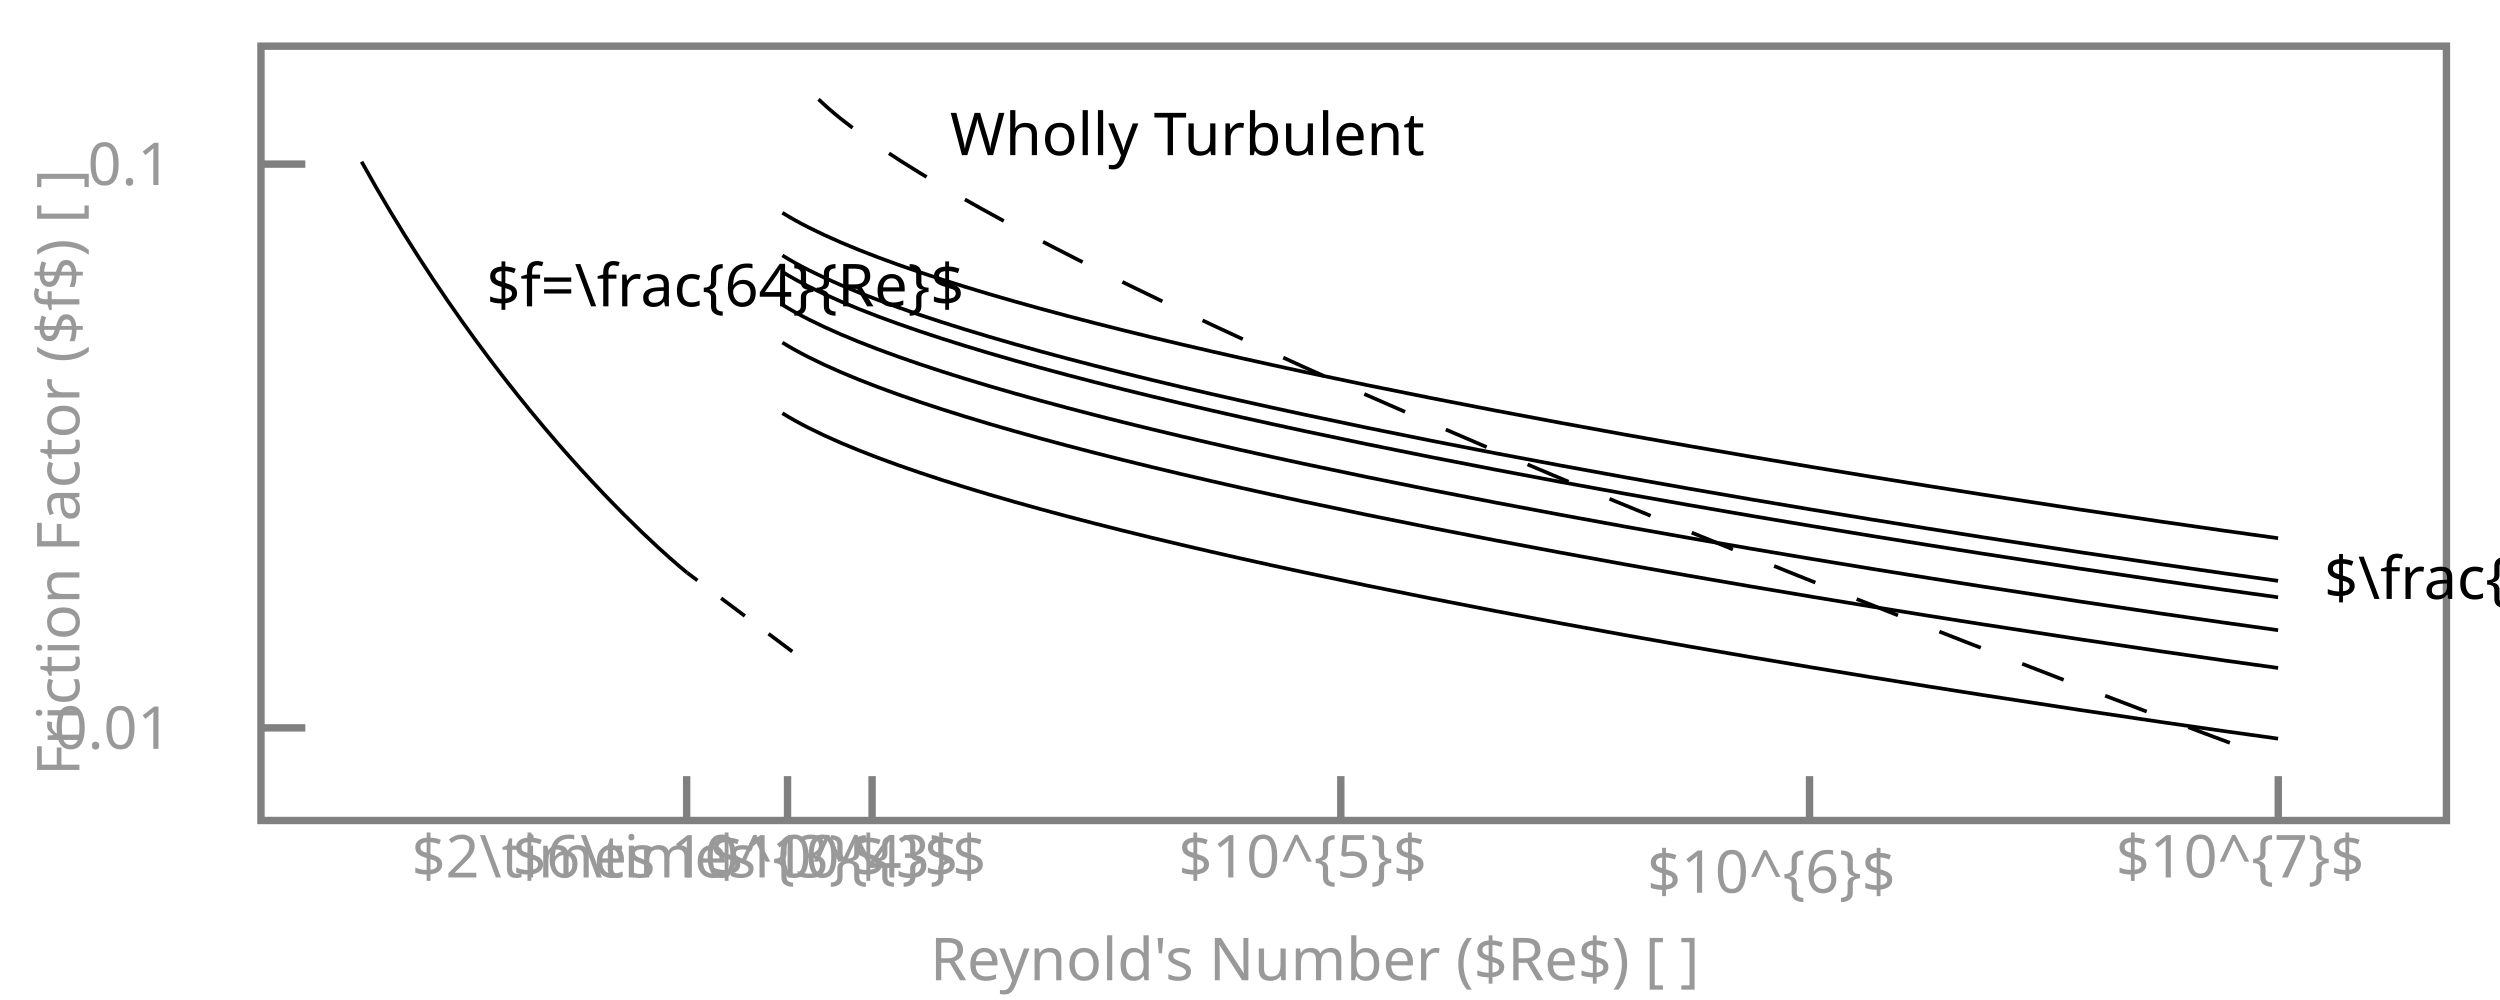
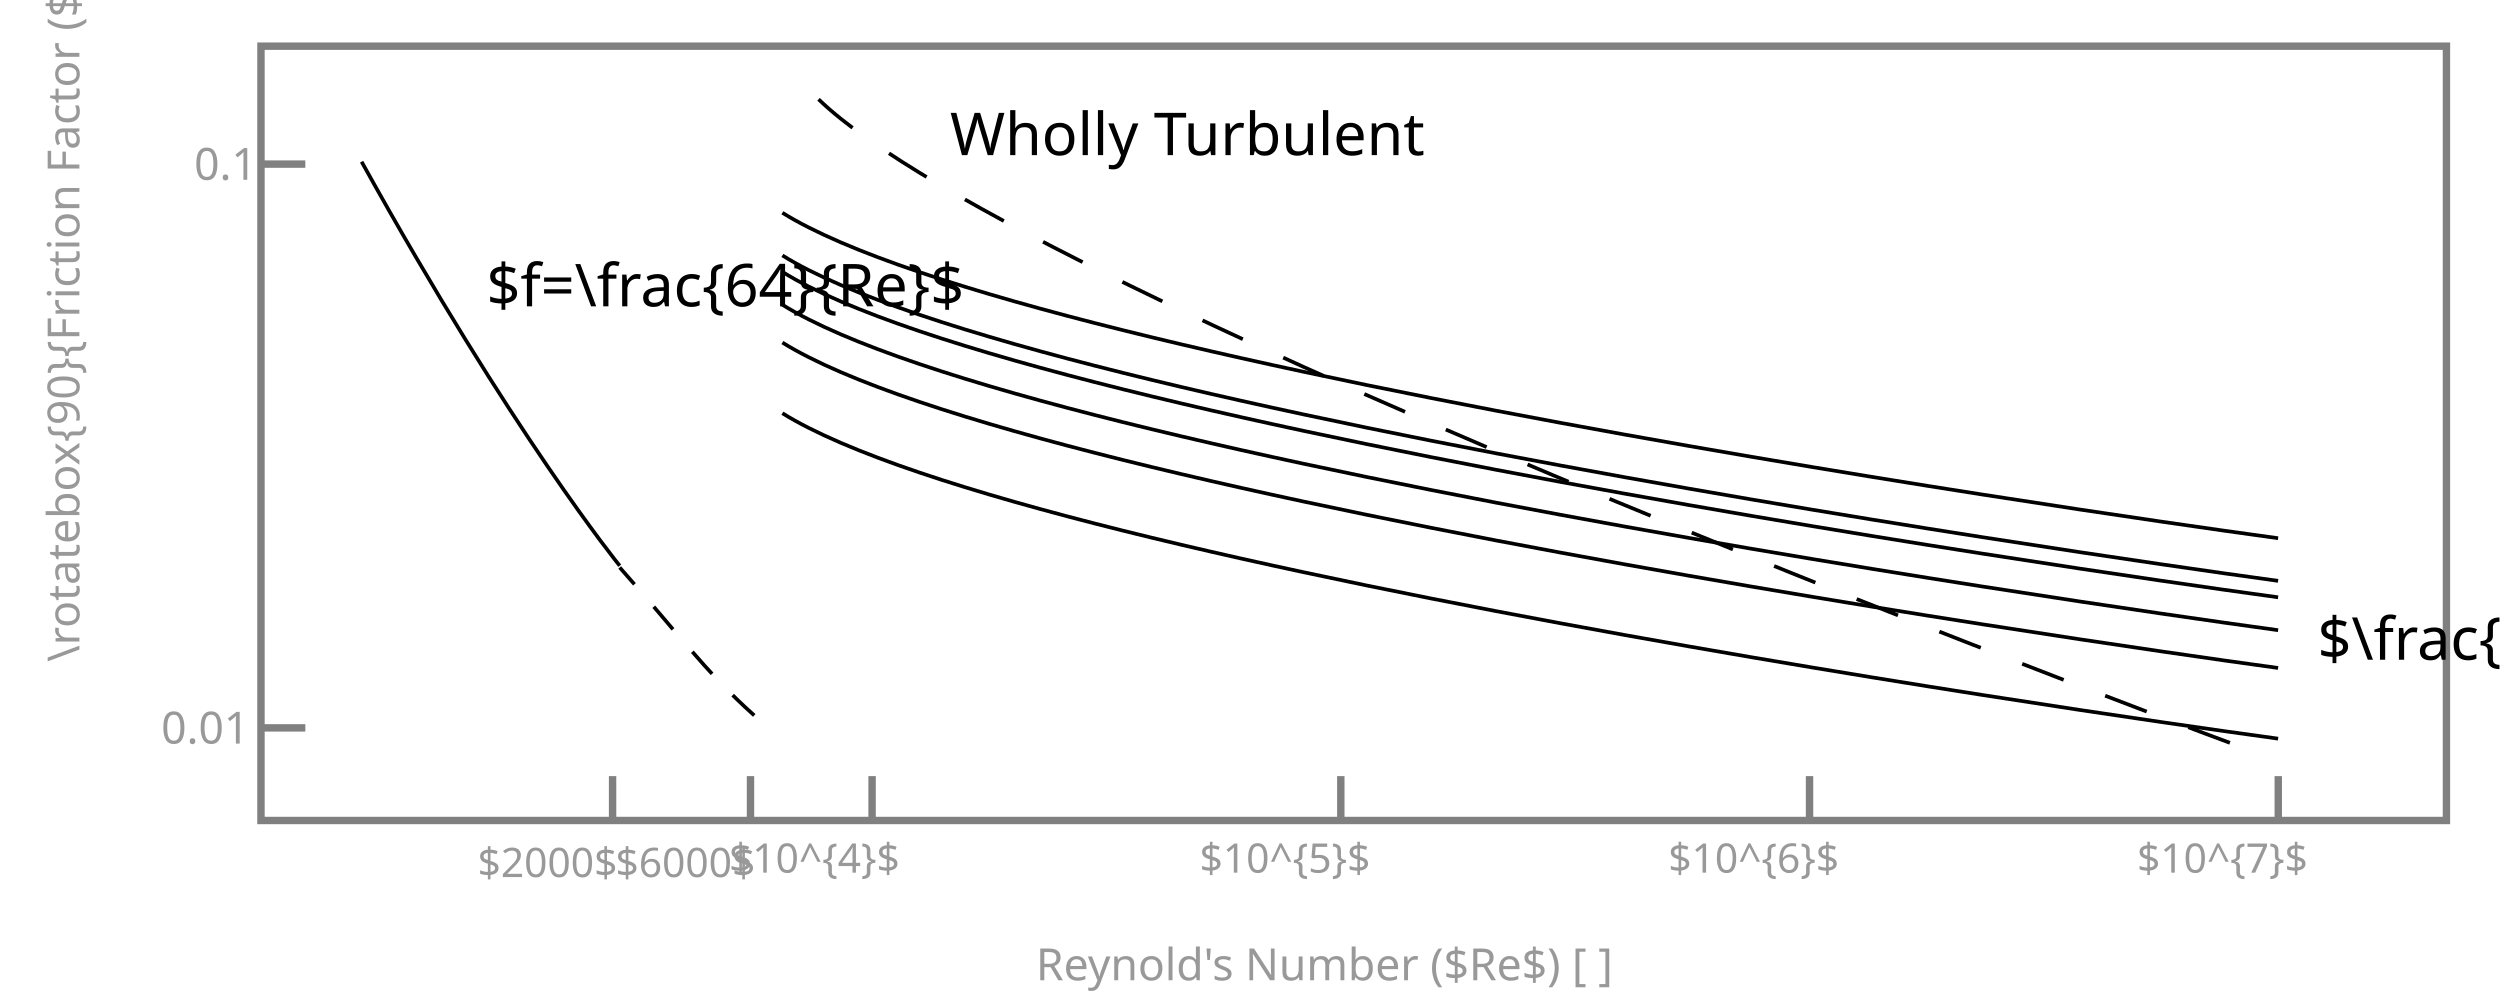
<svg xmlns="http://www.w3.org/2000/svg" width="675" height="270" id="svg2" version="1.1">
  <defs id="defs4" />
-   <g id="layer1" transform="translate(0,-782.3597)">
-     <rect style="fill:none;stroke:#808080;stroke-width:2;stroke-miterlimit:4;stroke-dasharray:none" id="rect2985" width="590.081" height="209.067" x="70.459" y="794.826" />
-     <path style="fill:none;stroke:#808080;stroke-width:2;stroke-linecap:butt;stroke-linejoin:miter;stroke-miterlimit:4;stroke-opacity:1;stroke-dasharray:none" d="m 70.459,826.667 11.982,0" id="path3755" />
-     <path style="fill:none;stroke:#808080;stroke-width:2;stroke-linecap:butt;stroke-linejoin:miter;stroke-miterlimit:4;stroke-opacity:1;stroke-dasharray:none" d="m 70.459,978.886 11.982,0" id="path3755-1" />
-     <path style="fill:none;stroke:#808080;stroke-width:2;stroke-linecap:butt;stroke-linejoin:miter;stroke-miterlimit:4;stroke-opacity:1;stroke-dasharray:none" d="m 185.396,1003.894 0,-11.982" id="path3755-1-7" />
-     <path style="fill:none;stroke:#808080;stroke-width:2;stroke-linecap:butt;stroke-linejoin:miter;stroke-miterlimit:4;stroke-opacity:1;stroke-dasharray:none" d="m 212.633,1003.894 0,-11.982" id="path3755-1-7-4" />
-     <path style="fill:none;stroke:#808080;stroke-width:2;stroke-linecap:butt;stroke-linejoin:miter;stroke-miterlimit:4;stroke-opacity:1;stroke-dasharray:none" d="m 235.462,1003.894 0,-11.982" id="path3755-1-7-0" />
-     <path style="fill:none;stroke:#808080;stroke-width:2;stroke-linecap:butt;stroke-linejoin:miter;stroke-miterlimit:4;stroke-opacity:1;stroke-dasharray:none" d="m 362.018,1003.894 0,-11.982" id="path3755-1-7-9" />
-     <path style="fill:none;stroke:#808080;stroke-width:2;stroke-linecap:butt;stroke-linejoin:miter;stroke-miterlimit:4;stroke-opacity:1;stroke-dasharray:none" d="m 488.574,1003.894 0,-11.982" id="path3755-1-7-48" />
-     <path style="fill:none;stroke:#808080;stroke-width:2;stroke-linecap:butt;stroke-linejoin:miter;stroke-miterlimit:4;stroke-opacity:1;stroke-dasharray:none" d="m 615.13,1003.894 0,-11.982" id="path3755-1-7-8" />
-     <text xml:space="preserve" style="font-size:16px;font-style:normal;font-variant:normal;font-weight:normal;font-stretch:normal;text-align:end;line-height:125%;letter-spacing:0px;word-spacing:0px;writing-mode:lr-tb;text-anchor:end;fill:#999999;fill-opacity:1;stroke:none;font-family:Sans;-inkscape-font-specification:Sans" x="67.055" y="832.32" id="text3839">
-       <tspan id="tspan3841" x="67.055" y="832.32">0.1</tspan>
+   <g transform="translate(0,-782.3597)" id="layer1">
+     <rect y="794.826" x="70.459" height="209.067" width="590.081" id="rect2985" style="fill:none;stroke:#808080;stroke-width:2;stroke-miterlimit:4;stroke-dasharray:none" />
+     <path id="path3755" d="m 70.459,826.667 11.982,0" style="fill:none;stroke:#808080;stroke-width:2;stroke-linecap:butt;stroke-linejoin:miter;stroke-miterlimit:4;stroke-opacity:1;stroke-dasharray:none" />
+     <path id="path3755-1" d="m 70.459,978.886 11.982,0" style="fill:none;stroke:#808080;stroke-width:2;stroke-linecap:butt;stroke-linejoin:miter;stroke-miterlimit:4;stroke-opacity:1;stroke-dasharray:none" />
+     <path id="path3755-1-7" d="m 165.396,1003.894 0,-11.982" style="fill:none;stroke:#808080;stroke-width:2;stroke-linecap:butt;stroke-linejoin:miter;stroke-miterlimit:4;stroke-opacity:1;stroke-dasharray:none" />
+     <path id="path3755-1-7-4" d="m 202.633,1003.894 0,-11.982" style="fill:none;stroke:#808080;stroke-width:2;stroke-linecap:butt;stroke-linejoin:miter;stroke-miterlimit:4;stroke-opacity:1;stroke-dasharray:none" />
+     <path id="path3755-1-7-0" d="m 235.462,1003.894 0,-11.982" style="fill:none;stroke:#808080;stroke-width:2;stroke-linecap:butt;stroke-linejoin:miter;stroke-miterlimit:4;stroke-opacity:1;stroke-dasharray:none" />
+     <path id="path3755-1-7-9" d="m 362.018,1003.894 0,-11.982" style="fill:none;stroke:#808080;stroke-width:2;stroke-linecap:butt;stroke-linejoin:miter;stroke-miterlimit:4;stroke-opacity:1;stroke-dasharray:none" />
+     <path id="path3755-1-7-48" d="m 488.574,1003.894 0,-11.982" style="fill:none;stroke:#808080;stroke-width:2;stroke-linecap:butt;stroke-linejoin:miter;stroke-miterlimit:4;stroke-opacity:1;stroke-dasharray:none" />
+     <path id="path3755-1-7-8" d="m 615.13,1003.894 0,-11.982" style="fill:none;stroke:#808080;stroke-width:2;stroke-linecap:butt;stroke-linejoin:miter;stroke-miterlimit:4;stroke-opacity:1;stroke-dasharray:none" />
+     <text id="text3839" y="830.907" x="52.414" style="font-size:12px;font-style:normal;font-variant:normal;font-weight:normal;font-stretch:normal;text-align:start;line-height:125%;letter-spacing:0px;word-spacing:0px;writing-mode:lr-tb;text-anchor:start;fill:#999999;fill-opacity:1;stroke:none;font-family:Sans;-inkscape-font-specification:Sans" xml:space="preserve">
+       <tspan y="830.907" x="52.414" id="tspan3841">0.1</tspan>
    </text>
-     <text xml:space="preserve" style="font-size:16px;font-style:normal;font-variant:normal;font-weight:normal;font-stretch:normal;text-align:end;line-height:125%;letter-spacing:0px;word-spacing:0px;writing-mode:lr-tb;text-anchor:end;fill:#999999;fill-opacity:1;stroke:none;font-family:Sans;-inkscape-font-specification:Sans" x="67.055" y="984.539" id="text3843">
-       <tspan id="tspan3845" x="67.055" y="984.539">0.01</tspan>
+     <text id="text3843" y="983.126" x="43.508" style="font-size:12px;font-style:normal;font-variant:normal;font-weight:normal;font-stretch:normal;text-align:start;line-height:125%;letter-spacing:0px;word-spacing:0px;writing-mode:lr-tb;text-anchor:start;fill:#999999;fill-opacity:1;stroke:none;font-family:Sans;-inkscape-font-specification:Sans" xml:space="preserve">
+       <tspan y="983.126" x="43.508" id="tspan3845">0.01</tspan>
    </text>
-     <text xml:space="preserve" style="font-size:16px;font-style:normal;font-variant:normal;font-weight:normal;font-stretch:normal;text-align:center;line-height:125%;letter-spacing:0px;word-spacing:0px;writing-mode:lr-tb;text-anchor:middle;fill:#999999;fill-opacity:1;stroke:none;font-family:Sans;-inkscape-font-specification:Sans" x="185.49" y="1019.271" id="text3847">
-       <tspan id="tspan3849" x="185.49" y="1019.271">$2\times 10^{3}$</tspan>
+     <text id="text3847" y="1019.163" x="154.969" style="font-size:11px;font-style:normal;font-variant:normal;font-weight:normal;font-stretch:normal;text-align:center;line-height:125%;letter-spacing:0px;word-spacing:0px;writing-mode:lr-tb;text-anchor:middle;fill:#999999;fill-opacity:1;stroke:none;font-family:Sans;-inkscape-font-specification:Sans" xml:space="preserve">
+       <tspan y="1019.163" x="154.969" id="tspan3849">$2000$</tspan>
    </text>
-     <text xml:space="preserve" style="font-size:16px;font-style:normal;font-variant:normal;font-weight:normal;font-stretch:normal;text-align:center;line-height:125%;letter-spacing:0px;word-spacing:0px;writing-mode:lr-tb;text-anchor:middle;fill:#999999;fill-opacity:1;stroke:none;font-family:Sans;-inkscape-font-specification:Sans" x="212.727" y="1019.271" id="text3847-2">
-       <tspan id="tspan3849-4" x="212.727" y="1019.271">$6\times 10^{3}$</tspan>
+     <text id="text3847-2" y="1019.163" x="192.205" style="font-size:11px;font-style:normal;font-variant:normal;font-weight:normal;font-stretch:normal;text-align:center;line-height:125%;letter-spacing:0px;word-spacing:0px;writing-mode:lr-tb;text-anchor:middle;fill:#999999;fill-opacity:1;stroke:none;font-family:Sans;-inkscape-font-specification:Sans" xml:space="preserve">
+       <tspan style="font-size:11px;text-align:center;text-anchor:middle" y="1019.163" x="192.205" id="tspan3849-4">$6000$</tspan>
    </text>
-     <text xml:space="preserve" style="font-size:16px;font-style:normal;font-variant:normal;font-weight:normal;font-stretch:normal;text-align:center;line-height:125%;letter-spacing:0px;word-spacing:0px;writing-mode:lr-tb;text-anchor:middle;fill:#999999;fill-opacity:1;stroke:none;font-family:Sans;-inkscape-font-specification:Sans" x="235.555" y="1019.271" id="text3847-2-5">
-       <tspan id="tspan3849-4-5" x="235.555" y="1019.271">$10^{4}$</tspan>
+     <text id="text3847-2-5" y="1017.982" x="227.034" style="font-size:11px;font-style:normal;font-variant:normal;font-weight:normal;font-stretch:normal;text-align:center;line-height:125%;letter-spacing:0px;word-spacing:0px;writing-mode:lr-tb;text-anchor:middle;fill:#999999;fill-opacity:1;stroke:none;font-family:Sans;-inkscape-font-specification:Sans" xml:space="preserve">
+       <tspan y="1017.982" x="227.034" id="tspan3849-4-5">$10^{4}$</tspan>
    </text>
-     <text xml:space="preserve" style="font-size:16px;font-style:normal;font-variant:normal;font-weight:normal;font-stretch:normal;text-align:center;line-height:125%;letter-spacing:0px;word-spacing:0px;writing-mode:lr-tb;text-anchor:middle;fill:#999999;fill-opacity:1;stroke:none;font-family:Sans;-inkscape-font-specification:Sans" x="362.112" y="1019.271" id="text3847-2-5-1">
-       <tspan id="tspan3849-4-5-7" x="362.112" y="1019.271">$10^{5}$</tspan>
+     <text id="text3847-2-5-1" y="1017.982" x="354.088" style="font-size:11px;font-style:normal;font-variant:normal;font-weight:normal;font-stretch:normal;text-align:center;line-height:125%;letter-spacing:0px;word-spacing:0px;writing-mode:lr-tb;text-anchor:middle;fill:#999999;fill-opacity:1;stroke:none;font-family:Sans;-inkscape-font-specification:Sans" xml:space="preserve">
+       <tspan y="1017.982" x="354.088" id="tspan3849-4-5-7">$10^{5}$</tspan>
    </text>
-     <text xml:space="preserve" style="font-size:16px;font-style:normal;font-variant:normal;font-weight:normal;font-stretch:normal;text-align:center;line-height:125%;letter-spacing:0px;word-spacing:0px;writing-mode:lr-tb;text-anchor:middle;fill:#999999;fill-opacity:1;stroke:none;font-family:Sans;-inkscape-font-specification:Sans" x="488.668" y="1023.398" id="text3847-2-5-11">
-       <tspan id="tspan3849-4-5-5" x="488.668" y="1023.398">$10^{6}$</tspan>
+     <text id="text3847-2-5-11" y="1017.982" x="480.644" style="font-size:11px;font-style:normal;font-variant:normal;font-weight:normal;font-stretch:normal;text-align:center;line-height:125%;letter-spacing:0px;word-spacing:0px;writing-mode:lr-tb;text-anchor:middle;fill:#999999;fill-opacity:1;stroke:none;font-family:Sans;-inkscape-font-specification:Sans" xml:space="preserve">
+       <tspan y="1017.982" x="480.644" id="tspan3849-4-5-5">$10^{6}$</tspan>
    </text>
-     <text xml:space="preserve" style="font-size:16px;font-style:normal;font-variant:normal;font-weight:normal;font-stretch:normal;text-align:center;line-height:125%;letter-spacing:0px;word-spacing:0px;writing-mode:lr-tb;text-anchor:middle;fill:#999999;fill-opacity:1;stroke:none;font-family:Sans;-inkscape-font-specification:Sans" x="615.224" y="1019.271" id="text3847-2-5-2">
-       <tspan id="tspan3849-4-5-76" x="615.224" y="1019.271">$10^{7}$</tspan>
+     <text id="text3847-2-5-2" y="1017.982" x="607.201" style="font-size:11px;font-style:normal;font-variant:normal;font-weight:normal;font-stretch:normal;text-align:center;line-height:125%;letter-spacing:0px;word-spacing:0px;writing-mode:lr-tb;text-anchor:middle;fill:#999999;fill-opacity:1;stroke:none;font-family:Sans;-inkscape-font-specification:Sans" xml:space="preserve">
+       <tspan y="1017.982" x="607.201" id="tspan3849-4-5-76">$10^{7}$</tspan>
    </text>
-     <text xml:space="preserve" style="font-size:16px;font-style:normal;font-variant:normal;font-weight:normal;font-stretch:normal;text-align:center;line-height:125%;letter-spacing:0px;word-spacing:0px;writing-mode:lr-tb;text-anchor:middle;fill:#999999;fill-opacity:1;stroke:none;font-family:Sans;-inkscape-font-specification:Sans" x="365.387" y="1047.034" id="text3932">
-       <tspan id="tspan3934" x="365.387" y="1047.034">Reynold's Number ($Re$) [ ]</tspan>
+     <text id="text3932" y="1047.034" x="365.387" style="font-size:12px;font-style:normal;font-variant:normal;font-weight:normal;font-stretch:normal;text-align:center;line-height:125%;letter-spacing:0px;word-spacing:0px;writing-mode:lr-tb;text-anchor:middle;fill:#999999;fill-opacity:1;stroke:none;font-family:Sans;-inkscape-font-specification:Sans" xml:space="preserve">
+       <tspan y="1047.034" x="365.387" id="tspan3934">Reynold's Number ($Re$) [ ]</tspan>
    </text>
-     <text xml:space="preserve" style="font-size:16px;font-style:normal;font-variant:normal;font-weight:normal;font-stretch:normal;text-align:center;line-height:125%;letter-spacing:0px;word-spacing:0px;writing-mode:lr-tb;text-anchor:middle;fill:#999999;fill-opacity:1;stroke:none;font-family:Sans;-inkscape-font-specification:Sans" x="-899.5" y="21.434" id="text3932-1" transform="matrix(0,-1,1,0,0,0)">
-       <tspan id="tspan3934-4" x="-899.5" y="21.434">Friction Factor ($f$) [ ]</tspan>
+     <text transform="matrix(0,-1,1,0,0,0)" id="text3932-1" y="21.434" x="-961.047" style="font-size:12px;font-style:normal;font-variant:normal;font-weight:normal;font-stretch:normal;text-align:start;line-height:125%;letter-spacing:0px;word-spacing:0px;writing-mode:lr-tb;text-anchor:start;fill:#999999;fill-opacity:1;stroke:none;font-family:Sans;-inkscape-font-specification:Sans" xml:space="preserve">
+       <tspan y="21.434" x="-961.047" id="tspan3934-4">\rotatebox{90}{Friction Factor ($f$) [ ]}</tspan>
    </text>
-     <path style="fill:none;stroke:#000000;stroke-width:1px;stroke-linecap:butt;stroke-linejoin:miter;stroke-opacity:1" d="M 97.633,43.669 C 138.462,117.337 185.503,154.615 185.503,154.615" id="path3957" transform="translate(0,782.3597)" />
-     <path style="fill:none;stroke:#000000;stroke-width:1;stroke-linecap:butt;stroke-linejoin:miter;stroke-opacity:1;stroke-miterlimit:4;stroke-dasharray:8,8;stroke-dashoffset:0" d="M 213.905,175.917 185.503,154.615" id="path3959" transform="translate(0,782.3597)" />
-     <path style="fill:none;stroke:#000000;stroke-width:1px;stroke-linecap:butt;stroke-linejoin:miter;stroke-opacity:1" d="m 211.243,92.485 c 68.343,42.604 403.846,87.87 403.846,87.87" id="path3961" transform="translate(0,782.3597)" />
-     <path style="fill:none;stroke:#000000;stroke-width:1px;stroke-linecap:butt;stroke-linejoin:miter;stroke-opacity:1" d="m 211.243,864.638 c 68.343,42.604 403.846,87.87 403.846,87.87" id="path3961-2" />
-     <path style="fill:none;stroke:#000000;stroke-width:1px;stroke-linecap:butt;stroke-linejoin:miter;stroke-opacity:1" d="m 211.243,855.762 c 68.343,42.604 403.846,87.87 403.846,87.87" id="path3961-3" />
-     <path style="fill:none;stroke:#000000;stroke-width:1px;stroke-linecap:butt;stroke-linejoin:miter;stroke-opacity:1" d="m 211.243,839.809 c 68.343,42.604 403.846,87.87 403.846,87.87" id="path3961-22" />
-     <path style="fill:none;stroke:#000000;stroke-width:1px;stroke-linecap:butt;stroke-linejoin:miter;stroke-opacity:1" d="m 211.243,851.324 c 68.343,42.604 403.846,87.87 403.846,87.87" id="path3961-1" />
-     <path style="fill:none;stroke:#000000;stroke-width:1;stroke-linecap:butt;stroke-linejoin:miter;stroke-opacity:1;stroke-miterlimit:4;stroke-dasharray:12,12;stroke-dashoffset:0" d="M 221.006,26.805 C 276.923,80.947 609.763,203.432 609.763,203.432" id="path4002" transform="translate(0,782.3597)" />
-     <path style="fill:none;stroke:#000000;stroke-width:1px;stroke-linecap:butt;stroke-linejoin:miter;stroke-opacity:1" d="m 211.243,893.928 c 68.343,42.604 403.846,87.87 403.846,87.87" id="path3961-6" />
-     <text xml:space="preserve" style="font-size:16px;font-style:normal;font-variant:normal;font-weight:normal;font-stretch:normal;text-align:start;line-height:125%;letter-spacing:0px;word-spacing:0px;writing-mode:lr-tb;text-anchor:start;fill:#000000;fill-opacity:1;stroke:none;font-family:Sans;-inkscape-font-specification:Sans" x="256.509" y="41.893" id="text4022" transform="translate(0,782.3597)">
-       <tspan id="tspan4024" x="256.509" y="41.893">Wholly Turbulent</tspan>
+     <path transform="translate(0,782.3597)" id="path3957" d="M 97.633,43.669 C 138.462,117.337 167.323,152.751 167.323,152.751" style="fill:none;stroke:#000000;stroke-width:1px;stroke-linecap:butt;stroke-linejoin:miter;stroke-opacity:1" />
+     <path transform="translate(0,782.3597)" id="path3959" d="M 203.65,193.165 C 190.453,181.403 181.918,169.641 167.323,153.217" style="fill:none;stroke:#000000;stroke-width:1;stroke-linecap:butt;stroke-linejoin:miter;stroke-miterlimit:4;stroke-opacity:1;stroke-dasharray:8, 8;stroke-dashoffset:0" />
+     <path transform="translate(0,782.3597)" id="path3961" d="m 211.243,92.485 c 68.343,42.604 403.846,87.87 403.846,87.87" style="fill:none;stroke:#000000;stroke-width:1px;stroke-linecap:butt;stroke-linejoin:miter;stroke-opacity:1" />
+     <path id="path3961-2" d="m 211.243,864.638 c 68.343,42.604 403.846,87.87 403.846,87.87" style="fill:none;stroke:#000000;stroke-width:1px;stroke-linecap:butt;stroke-linejoin:miter;stroke-opacity:1" />
+     <path id="path3961-3" d="m 211.243,855.762 c 68.343,42.604 403.846,87.87 403.846,87.87" style="fill:none;stroke:#000000;stroke-width:1px;stroke-linecap:butt;stroke-linejoin:miter;stroke-opacity:1" />
+     <path id="path3961-22" d="m 211.243,839.809 c 68.343,42.604 403.846,87.87 403.846,87.87" style="fill:none;stroke:#000000;stroke-width:1px;stroke-linecap:butt;stroke-linejoin:miter;stroke-opacity:1" />
+     <path id="path3961-1" d="m 211.243,851.324 c 68.343,42.604 403.846,87.87 403.846,87.87" style="fill:none;stroke:#000000;stroke-width:1px;stroke-linecap:butt;stroke-linejoin:miter;stroke-opacity:1" />
+     <path transform="translate(0,782.3597)" id="path4002" d="M 221.006,26.805 C 276.923,80.947 609.763,203.432 609.763,203.432" style="fill:none;stroke:#000000;stroke-width:1;stroke-linecap:butt;stroke-linejoin:miter;stroke-opacity:1;stroke-miterlimit:4;stroke-dasharray:12,12;stroke-dashoffset:0" />
+     <path id="path3961-6" d="m 211.243,893.928 c 68.343,42.604 403.846,87.87 403.846,87.87" style="fill:none;stroke:#000000;stroke-width:1px;stroke-linecap:butt;stroke-linejoin:miter;stroke-opacity:1" />
+     <text transform="translate(0,782.3597)" id="text4022" y="41.893" x="256.509" style="font-size:16px;font-style:normal;font-variant:normal;font-weight:normal;font-stretch:normal;text-align:start;line-height:125%;letter-spacing:0px;word-spacing:0px;writing-mode:lr-tb;text-anchor:start;fill:#000000;fill-opacity:1;stroke:none;font-family:Sans;-inkscape-font-specification:Sans" xml:space="preserve">
+       <tspan y="41.893" x="256.509" id="tspan4024">Wholly Turbulent</tspan>
    </text>
-     <text xml:space="preserve" style="font-size:16px;font-style:normal;font-variant:normal;font-weight:normal;font-stretch:normal;text-align:start;line-height:125%;letter-spacing:0px;word-spacing:0px;writing-mode:lr-tb;text-anchor:start;fill:#000000;fill-opacity:1;stroke:none;font-family:Sans;-inkscape-font-specification:Sans" x="131.361" y="865.082" id="text4026">
-       <tspan id="tspan4028" x="131.361" y="865.082">$f=\frac{64}{Re}$</tspan>
+     <text id="text4026" y="865.082" x="131.361" style="font-size:16px;font-style:normal;font-variant:normal;font-weight:normal;font-stretch:normal;text-align:start;line-height:125%;letter-spacing:0px;word-spacing:0px;writing-mode:lr-tb;text-anchor:start;fill:#000000;fill-opacity:1;stroke:none;font-family:Sans;-inkscape-font-specification:Sans" xml:space="preserve">
+       <tspan y="865.082" x="131.361" id="tspan4028">$f=\frac{64}{Re}$</tspan>
    </text>
-     <text xml:space="preserve" style="font-size:16px;font-style:normal;font-variant:normal;font-weight:normal;font-stretch:normal;text-align:start;line-height:125%;letter-spacing:0px;word-spacing:0px;writing-mode:lr-tb;text-anchor:start;fill:#000000;fill-opacity:1;stroke:none;font-family:Sans;-inkscape-font-specification:Sans" x="627.515" y="161.716" id="text4030" transform="translate(0,782.3597)">
-       <tspan id="tspan4032" x="627.515" y="161.716">$\frac{\varepsilon}{D} \downarrow$</tspan>
+     <text id="text4030" y="960.496" x="625.74" style="font-size:16px;font-style:normal;font-variant:normal;font-weight:normal;font-stretch:normal;text-align:start;line-height:125%;letter-spacing:0px;word-spacing:0px;writing-mode:lr-tb;text-anchor:start;fill:#000000;fill-opacity:1;stroke:none;font-family:Sans;-inkscape-font-specification:Sans" xml:space="preserve">
+       <tspan y="960.496" x="625.74" id="tspan4032">$\frac{\varepsilon}{D} \downarrow$</tspan>
    </text>
  </g>
</svg>
